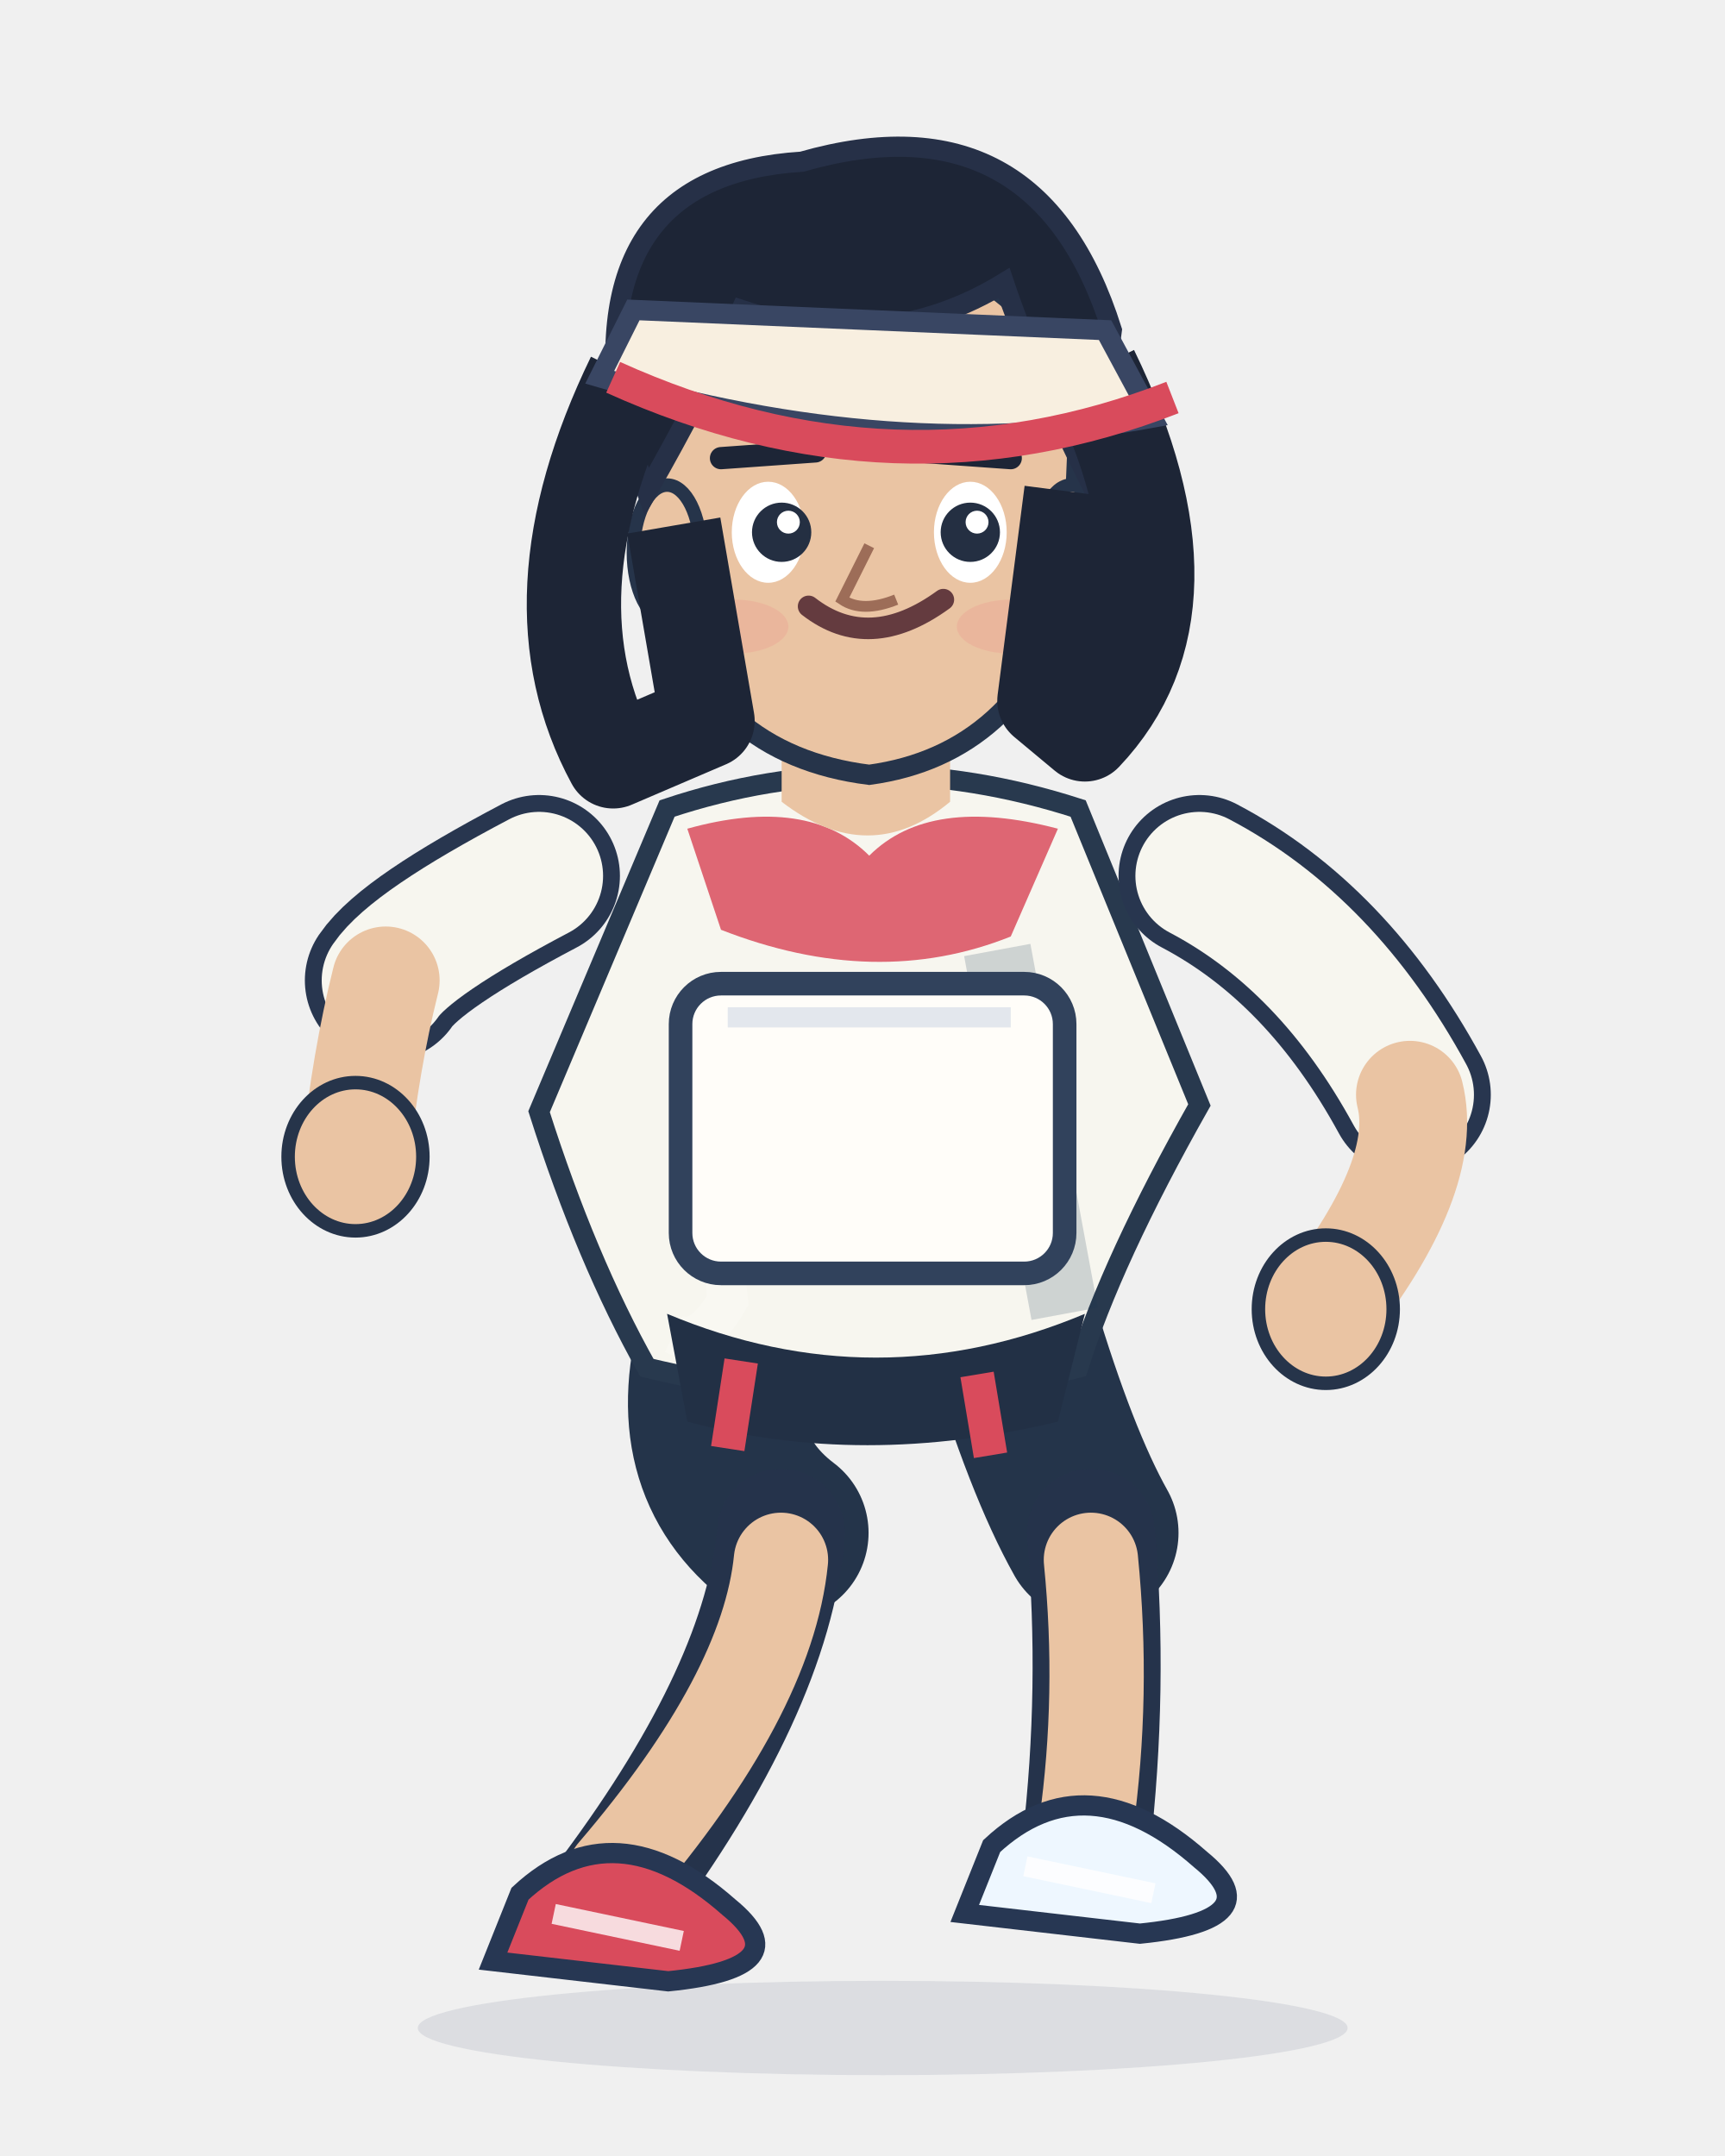
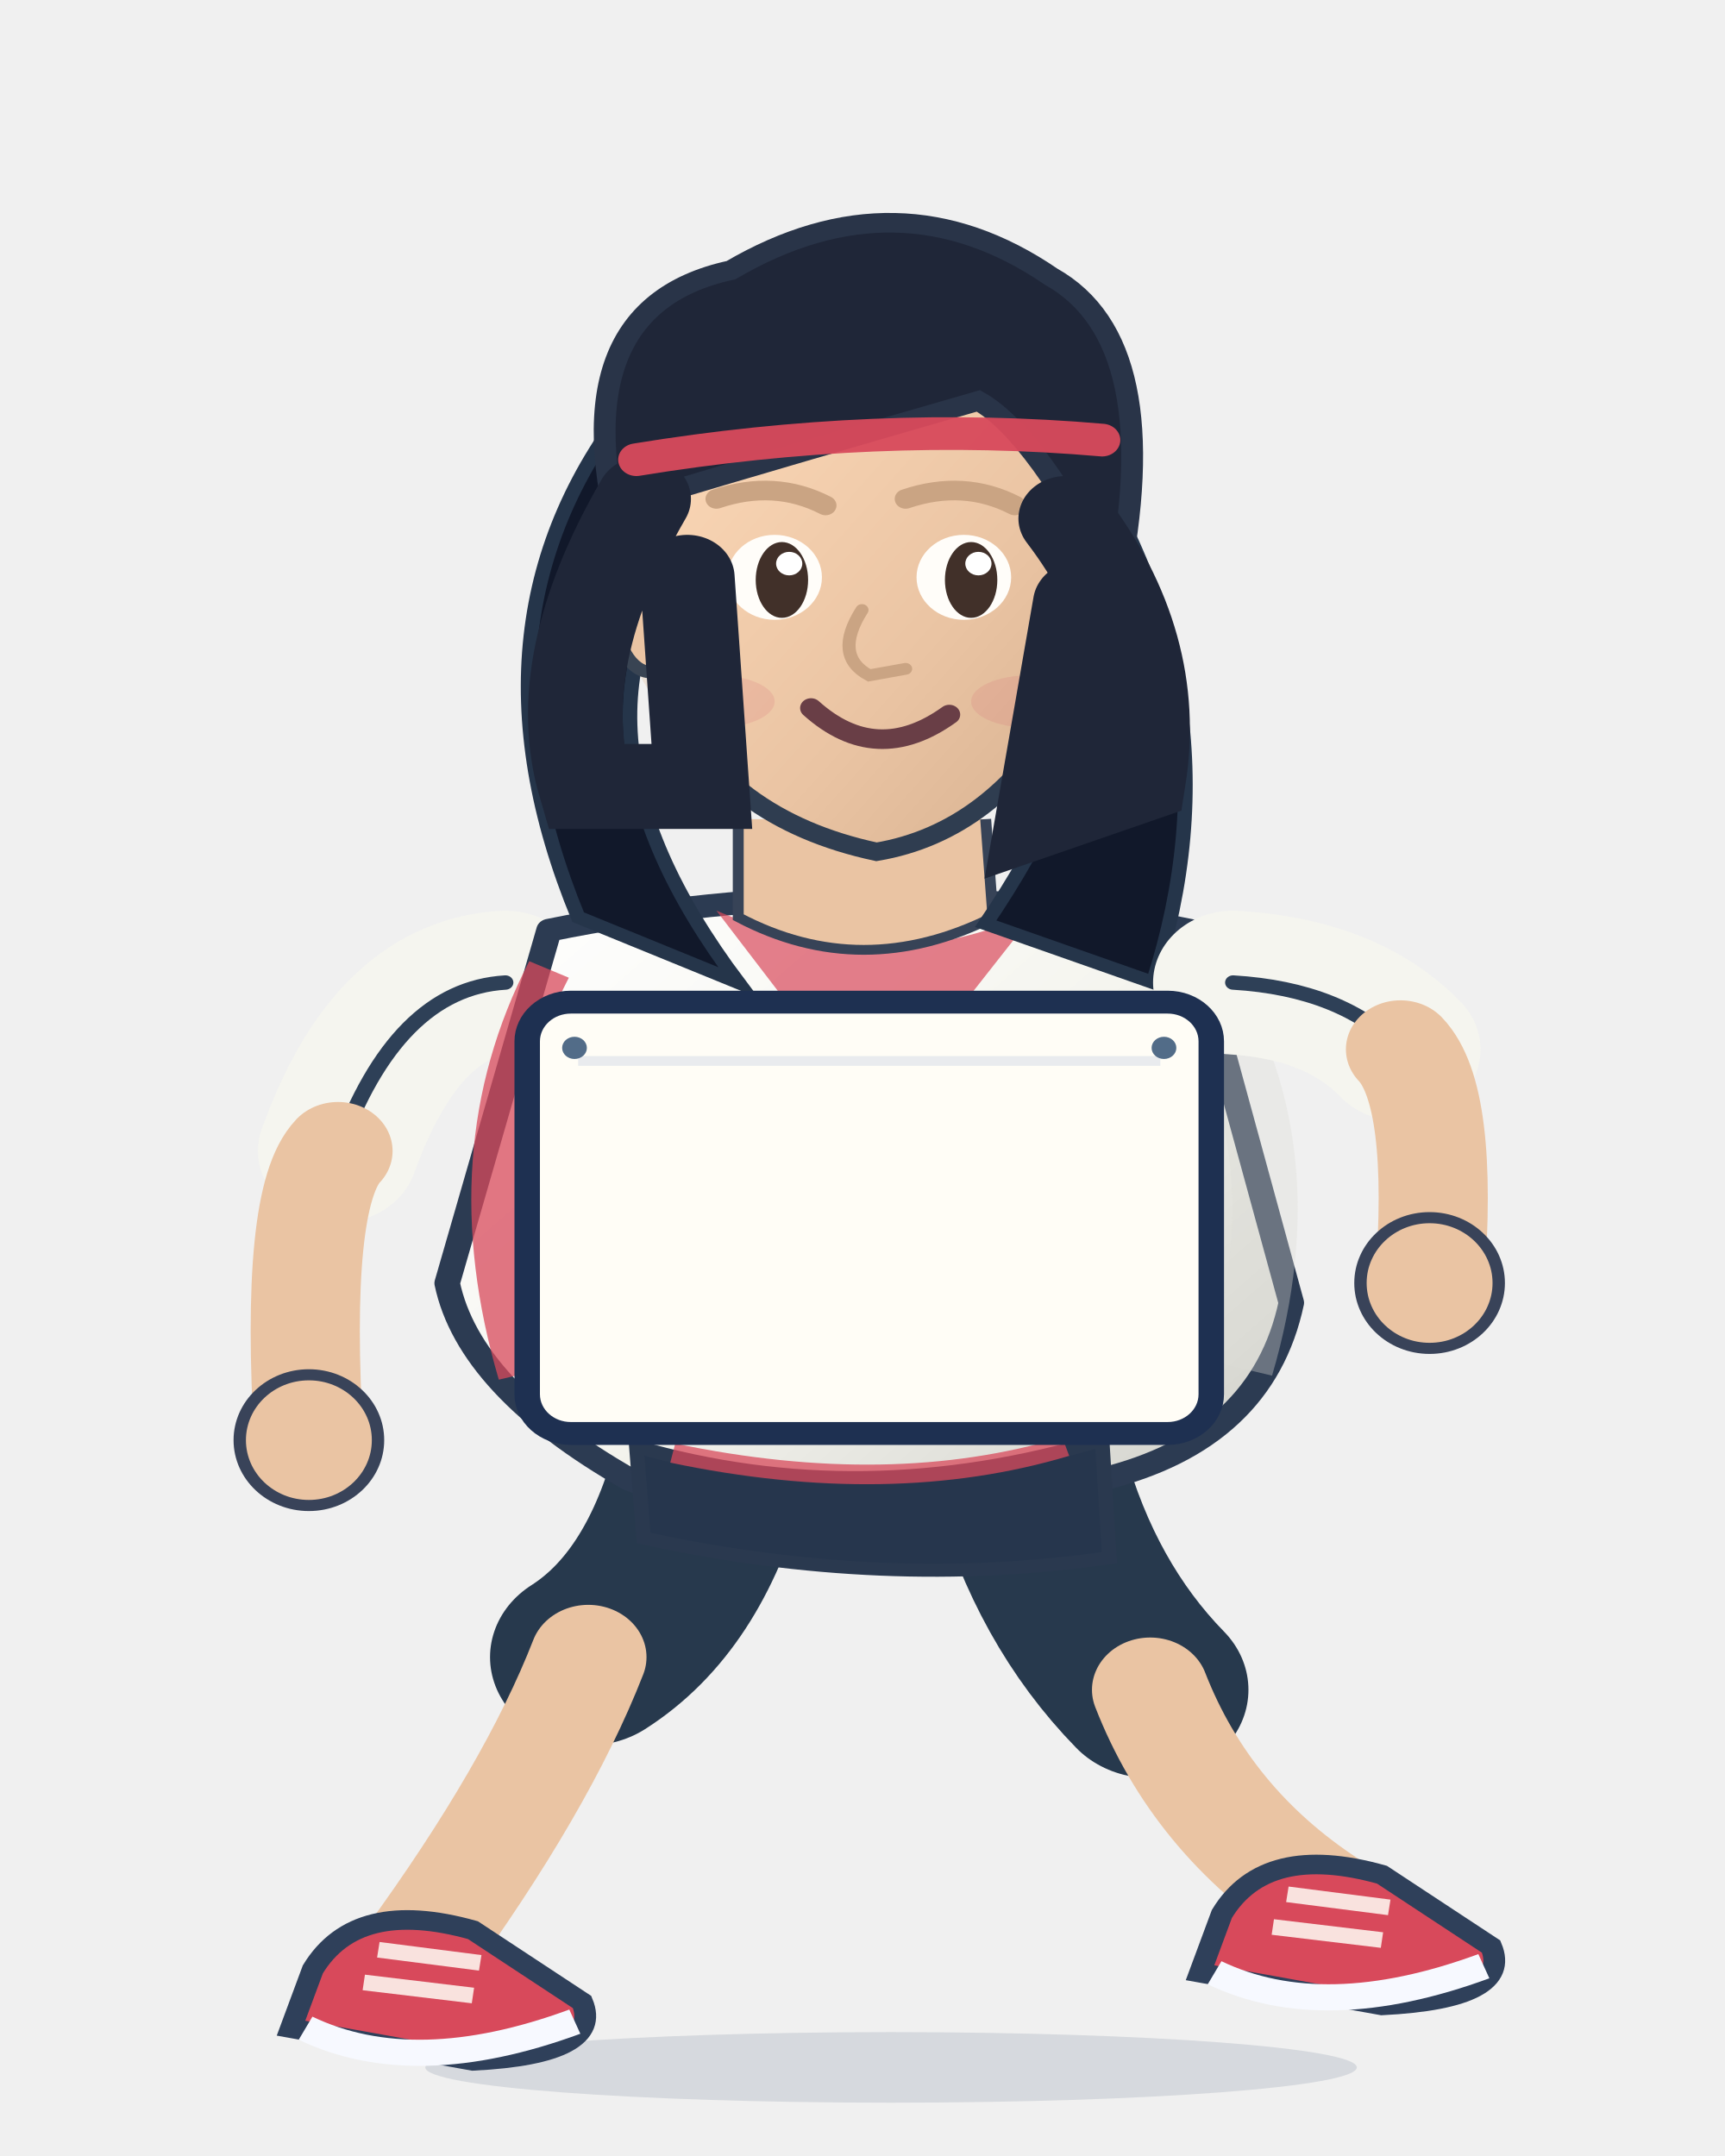
- <svg xmlns="http://www.w3.org/2000/svg" width="256" height="320" viewBox="0 0 256 320" role="img" aria-label="JP female run">
-   <g id="body_05_pose" transform="translate(0 -3)">
-     <ellipse cx="131" cy="304" rx="69" ry="7" fill="#26385c" opacity=".10" />
+ <svg xmlns="http://www.w3.org/2000/svg" width="256" height="320" viewBox="0 0 256 320" role="img" aria-label="SnackDash original adult runner body_05 run">
+   <defs>
+     <linearGradient id="skin_4" x1="0" y1="0" x2=".9" y2="1">
+       <stop offset="0" stop-color="#ffdcbb" />
+       <stop offset=".65" stop-color="#eac4a3" />
+       <stop offset="1" stop-color="#d8b291" />
+     </linearGradient>
+     <linearGradient id="shirt_4" x1="0" y1="0" x2=".94" y2=".8">
+       <stop offset="0" stop-color="#ffffff" />
+       <stop offset=".56" stop-color="#F5F5EF" />
+       <stop offset="1" stop-color="#d7d7d1" />
+     </linearGradient>
+   </defs>
+   <g id="character_anchor" transform="translate(129 302) scale(1.08 0.97) translate(-129 -302)">
+     <ellipse cx="132" cy="307" rx="64" ry="5.4" fill="#273F61" opacity=".13" />
    <g id="legs">
      <g id="leg_left">
-         <path d="M108 200 Q102 220 115.899 230.515" stroke="#24344a" stroke-width="26" stroke-linecap="round" fill="none" />
-         <path d="M115.899 230.515 Q113.899 253.515 91.172 284.071" stroke="#25334b" stroke-width="19" stroke-linecap="round" fill="none" />
-         <path d="M115.899 234.515 Q113.899 254.515 91.172 281.071" stroke="#eac4a3" stroke-width="14" stroke-linecap="round" fill="none" />
-         <path d="M77.172 284.071 Q91.172 271.071 108.172 286.071 Q119.172 295.071 99.172 297.071 L73.172 294.071Z" fill="#d94b5c" stroke="#273753" stroke-width="3" />
-         <path d="M82.172 287.071 L101.172 291.071" stroke="#ffffff" stroke-width="3" opacity=".8" />
+         <path d="M107 216 Q102 236 90.393 244.222" stroke="#27394D" stroke-width="27" stroke-linecap="round" fill="none" />
+         <path d="M90.393 244.222 Q83.393 264.222 66.544 290" stroke="#eac4a3" stroke-width="16" stroke-linecap="round" fill="none" />
+         <g>
+           <path d="M52.544 292 Q58.544 281 74.544 286 L89.544 297 Q92.544 305 74.544 306 L49.544 301Z" fill="#D8495B" stroke="#2F405A" stroke-width="3" />
+           <path d="M51.544 301 Q66.544 309 88.544 300" stroke="#F7F9FF" stroke-width="4" fill="none" />
+           <path d="M59.544 294 L74.544 296 M61.544 289 L75.544 291" stroke="#FFFDF4" stroke-width="2.4" opacity=".85" />
+         </g>
      </g>
      <g id="leg_right">
-         <path d="M150 200 Q156 220 161.899 230.515" stroke="#24344a" stroke-width="26" stroke-linecap="round" fill="none" />
-         <path d="M161.899 230.515 Q163.899 253.515 161.172 277" stroke="#25334b" stroke-width="19" stroke-linecap="round" fill="none" />
-         <path d="M161.899 234.515 Q163.899 254.515 161.172 274" stroke="#eac4a3" stroke-width="14" stroke-linecap="round" fill="none" />
-         <path d="M147.172 277 Q161.172 264 178.172 279 Q189.172 288 169.172 290 L143.172 287Z" fill="#eef7ff" stroke="#273753" stroke-width="3" />
-         <path d="M152.172 280 L171.172 284" stroke="#ffffff" stroke-width="3" opacity=".8" />
+         <path d="M151 216 Q156 236 167.607 249.222" stroke="#27394D" stroke-width="27" stroke-linecap="round" fill="none" />
+         <path d="M167.607 249.222 Q174.607 269.222 191.456 281.515" stroke="#eac4a3" stroke-width="16" stroke-linecap="round" fill="none" />
+         <g>
+           <path d="M177.456 283.515 Q183.456 272.515 199.456 277.515 L214.456 288.515 Q217.456 296.515 199.456 297.515 L174.456 292.515Z" fill="#D8495B" stroke="#2F405A" stroke-width="3" />
+           <path d="M176.456 292.515 Q191.456 300.515 213.456 291.515" stroke="#F7F9FF" stroke-width="4" fill="none" />
+           <path d="M184.456 285.515 L199.456 287.515 M186.456 280.515 L200.456 282.515" stroke="#FFFDF4" stroke-width="2.4" opacity=".85" />
+         </g>
      </g>
    </g>
    <g id="arm_left">
-       <path d="M80 133 Q61 143 57.243 148.515" fill="none" stroke="#28364f" stroke-width="24" stroke-linecap="round" />
-       <path d="M80 133 Q61 143 57.243 148.515" fill="none" stroke="#f7f6ef" stroke-width="19" stroke-linecap="round" />
-       <path d="M57.243 148.515 Q54.243 160.515 52.757 174.686" stroke="#eac4a3" stroke-width="16" stroke-linecap="round" fill="none" />
-       <ellipse cx="52.757" cy="174.686" rx="10" ry="11" fill="#eac4a3" stroke="#26344a" stroke-width="2" />
+       <path d="M79 141 Q64 142 56 166.778" stroke="#F5F5EF" stroke-width="22" stroke-linecap="round" fill="none" />
+       <path d="M79 141 Q64 142 56 166.778" stroke="#2E4057" stroke-width="2.2" stroke-linecap="round" fill="none" />
+       <path d="M56 166.778 Q50 173.778 52 211.021" stroke="#eac4a3" stroke-width="15" stroke-linecap="round" fill="none" />
+       <ellipse cx="52" cy="211.021" rx="9.5" ry="10" fill="#eac4a3" stroke="#394359" stroke-width="1.7" />
    </g>
    <g id="torso">
-       <path d="M99 123 Q129 113 160 123 L178 167 Q165 190 160 206 Q129 214 96 206 Q87 190 80 168Z" fill="#f7f6ef" stroke="#28394e" stroke-width="3" />
-       <path d="M102 126 Q120 121 129 130 Q138 121 157 126 L150 142 Q130 150 107 141Z" fill="#d94b5c" opacity=".84" />
-       <path d="M103 150 L108 196 Q104 203 100 201" stroke="#fff" stroke-opacity=".20" stroke-width="6" fill="none" />
-       <path d="M148 144 L158 198" stroke="#193451" stroke-opacity=".18" stroke-width="10" fill="none" />
-       <path d="M116 113 L116 122 Q129 132 141 122 L141 111Z" fill="#eac4a3" />
-       <path d="M99 198 Q130 211 161 198 L157 214 Q128 221 102 214Z" fill="#223045" />
-       <path d="M110 205 L108 218 M145 207 L147 219" stroke="#d94b5c" stroke-width="5" />
+       <path d="M85 133 Q129 123 173 133 L187 190 Q183 211 161 217 Q129 231 96 217 Q74 203 71 187Z" fill="url(#shirt_4)" stroke="#2C3B52" stroke-width="3.5" stroke-linejoin="round" />
+       <path d="M85 139 Q72 167 81 201" stroke="#D8495B" stroke-width="6" opacity=".75" fill="none" />
+       <path d="M174 140 Q189 166 180 200" stroke="#dcdcd6" stroke-width="9" opacity=".35" fill="none" />
+       <path d="M108 130 L119 146 L140 147 L152 130 Q131 141 108 130Z" fill="#D8495B" opacity=".7" />
+       <path d="M114 129 Q128 139 144 129" stroke="#2B3D50" stroke-width="3" fill="none" />
+       <path d="M97 212 Q128 222 161 211 L162 229 Q131 234 98 226Z" fill="#26364D" stroke="#2A394F" stroke-width="2" />
+       <path d="M102 213 Q132 220 156 212" stroke="#D8495B" stroke-width="3" fill="none" opacity=".75" />
+       <path d="M111 116 L111 131 Q128 141 146 131 L145 116" fill="#eac4a3" stroke="#374357" stroke-width="1.5" />
+     </g>
+     <g id="hair_back">
+       <path d="M97 51 Q72 85 89 131 L111 141 Q84 101 106 72 M156 56 Q181 96 168 141 L145 132 Q170 91 152 68Z" fill="#11182a" stroke="#25354A" stroke-width="2" />
+     </g>
+     <g id="face">
+       <path d="M100 69 Q97 43 119 36 Q143 32 158 53 Q165 74 156 99 Q146 118 130 121 Q109 116 101 97Z" fill="url(#skin_4)" stroke="#2F3D50" stroke-width="2.8" />
+       <path d="M106 60 Q112 48 120 45" stroke="#ffdbba" stroke-width="4" opacity=".4" fill="none" />
+       <path d="M100 83 Q95 90 104 100" stroke="#e1bb9a" stroke-width="4" opacity=".3" fill="none" />
+       <ellipse cx="99" cy="84" rx="5" ry="9.5" fill="#eac4a3" stroke="#394453" stroke-width="1.9" />
+       <ellipse cx="160" cy="84" rx="5" ry="9.5" fill="#eac4a3" stroke="#394453" stroke-width="1.9" />
+       <path d="M108 67 Q116 64 123 68" fill="none" stroke="#caa483" stroke-width="3" stroke-linecap="round" />
+       <ellipse cx="116" cy="79" rx="6.5" ry="6.5" fill="#FFFDF9" />
+       <ellipse cx="117" cy="79.4" rx="3.6" ry="5.8" fill="#413029" />
+       <circle cx="118" cy="76.9" r="1.8" fill="white" />
+       <path d="M134 67 Q142 64 149 68" fill="none" stroke="#caa483" stroke-width="3" stroke-linecap="round" />
+       <ellipse cx="142" cy="79" rx="6.5" ry="6.5" fill="#FFFDF9" />
+       <ellipse cx="143" cy="79.4" rx="3.6" ry="5.8" fill="#413029" />
+       <circle cx="144" cy="76.9" r="1.8" fill="white" />
+       <path d="M128 84 Q124 91 129 94 L134 93" stroke="#caa483" stroke-width="1.8" fill="none" stroke-linecap="round" />
+       <ellipse cx="108" cy="98" rx="8" ry="4" fill="#D56876" opacity=".18" />
+       <ellipse cx="151" cy="98" rx="8" ry="4" fill="#D56876" opacity=".18" />20s<path d="M121 99 Q130 108 140 100" fill="none" stroke="#693E46" stroke-width="3" stroke-linecap="round" />
+     </g>
+     <g id="hair" stroke-linecap="round">
+       <path d="M96 78 Q85 38 110 32 Q133 17 154 33 Q170 43 163 81 Q152 57 144 52 Q119 60 98 67Z" fill="#1F2638" stroke="#293448" stroke-width="3" />
+       <path d="M98 67 Q85 92 90 111 L106 111 L104 79 M156 70 Q169 89 166 110 L153 115 L158 83" stroke="#1F2638" stroke-width="13" stroke-linecap="round" fill="none" />
+       <path d="M97 61 Q130 55 161 58" stroke="#D8495B" stroke-width="5" fill="none" opacity=".95" />
    </g>
    <g id="arm_right">
-       <path d="M178 133 Q197 143 209.243 165.485" fill="none" stroke="#28364f" stroke-width="24" stroke-linecap="round" />
-       <path d="M178 133 Q197 143 209.243 165.485" fill="none" stroke="#f7f6ef" stroke-width="19" stroke-linecap="round" />
-       <path d="M209.243 165.485 Q212.243 177.485 196.757 197.314" stroke="#eac4a3" stroke-width="16" stroke-linecap="round" fill="none" />
-       <ellipse cx="196.757" cy="197.314" rx="10" ry="11" fill="#eac4a3" stroke="#26344a" stroke-width="2" />
+       <path d="M179 141 Q194 142 202 151.222" stroke="#F5F5EF" stroke-width="22" stroke-linecap="round" fill="none" />
+       <path d="M179 141 Q194 142 202 151.222" stroke="#2E4057" stroke-width="2.2" stroke-linecap="round" fill="none" />
+       <path d="M202 151.222 Q208 158.222 206 186.979" stroke="#eac4a3" stroke-width="15" stroke-linecap="round" fill="none" />
+       <ellipse cx="206" cy="186.979" rx="9.5" ry="10" fill="#eac4a3" stroke="#394359" stroke-width="1.7" />
    </g>
-     <g id="face">
-       <path d="M97 67 Q99 42 128 40 Q155 41 160 67 L159 91 Q151 115 129 118 Q105 115 98 91Z" fill="#eac4a3" stroke="#26344a" stroke-width="3" />
-       <path d="M102 83 Q97 93 106 102" stroke="#fff1dd" stroke-width="5" opacity=".22" fill="none" />
-       <ellipse cx="99" cy="85" rx="5" ry="10" fill="#eac4a3" stroke="#26344a" stroke-width="2" />
-       <ellipse cx="159" cy="85" rx="5" ry="10" fill="#eac4a3" stroke="#26344a" stroke-width="2" />
-       <path d="M107 71 L121 70 M136 70 L150 71" fill="none" stroke="#1d2536" stroke-width="3.3" stroke-linecap="round" />
-       <ellipse cx="114" cy="82" rx="5.4" ry="7.5" fill="#fff" />
-       <ellipse cx="144" cy="82" rx="5.4" ry="7.5" fill="#fff" />
-       <circle cx="116" cy="82" r="4.4" fill="#242f42" />
-       <circle cx="144" cy="82" r="4.4" fill="#242f42" />
-       <circle cx="117" cy="80.5" r="1.7" fill="#fff" />
-       <circle cx="145" cy="80.5" r="1.7" fill="#fff" />
-       <path d="M129 84 L125 92 Q128 94 133 92" stroke="#9d6d58" stroke-width="1.6" fill="none" />
-       <ellipse cx="109" cy="96" rx="8" ry="4" fill="#ee8382" opacity=".21" />
-       <ellipse cx="150" cy="96" rx="8" ry="4" fill="#ee8382" opacity=".21" />
-       <path d="M120 93 Q129 100 140 92" fill="none" stroke="#643b3f" stroke-width="3.2" stroke-linecap="round" />
+     <g id="bib_blank" data-bib-rect="82,144,94,66">
+       <rect id="bib_mask" x="82" y="144" width="94" height="66" rx="6" fill="#FFFDF6" stroke="#1E3051" stroke-width="3.5" />
+       <path d="M89 153 H169" stroke="#D9DFE9" stroke-width="1.5" opacity=".58" />
+       <circle cx="88.5" cy="151" r="1.7" fill="#526C88" />
+       <circle cx="169.5" cy="151" r="1.7" fill="#526C88" />
    </g>
-     <g id="hair">
-       <path d="M92 65 Q87 29 119 27 Q154 17 165 52 L162 75 Q153 57 149 45 Q131 56 110 49 Q104 62 96 76Z" fill="#1d2536" stroke="#263047" stroke-width="3" />
-       <path d="M94 59 Q78 92 91 116 L105 110 100 81 M162 58 Q179 93 161 112 L155 107 159 76" stroke="#1d2536" stroke-width="14" stroke-linejoin="round" fill="none" />
-       <path d="M94 49 L164 52 L171 65 Q133 72 89 59Z" fill="#f8efe0" stroke="#394663" stroke-width="3" />
-       <path d="M91 59 Q133 78 174 62" stroke="#d94b5c" stroke-width="5" fill="none" />
-     </g>
-     <g id="bib_placeholder">
-       <rect x="101" y="149" width="57" height="43" rx="6" fill="#fffdf9" stroke="#31425c" stroke-width="3.5" />
-       <path d="M108 154 H150" stroke="#e3e7ed" stroke-width="3" />
-     </g>
+     <g id="accessories" />
  </g>
</svg>
